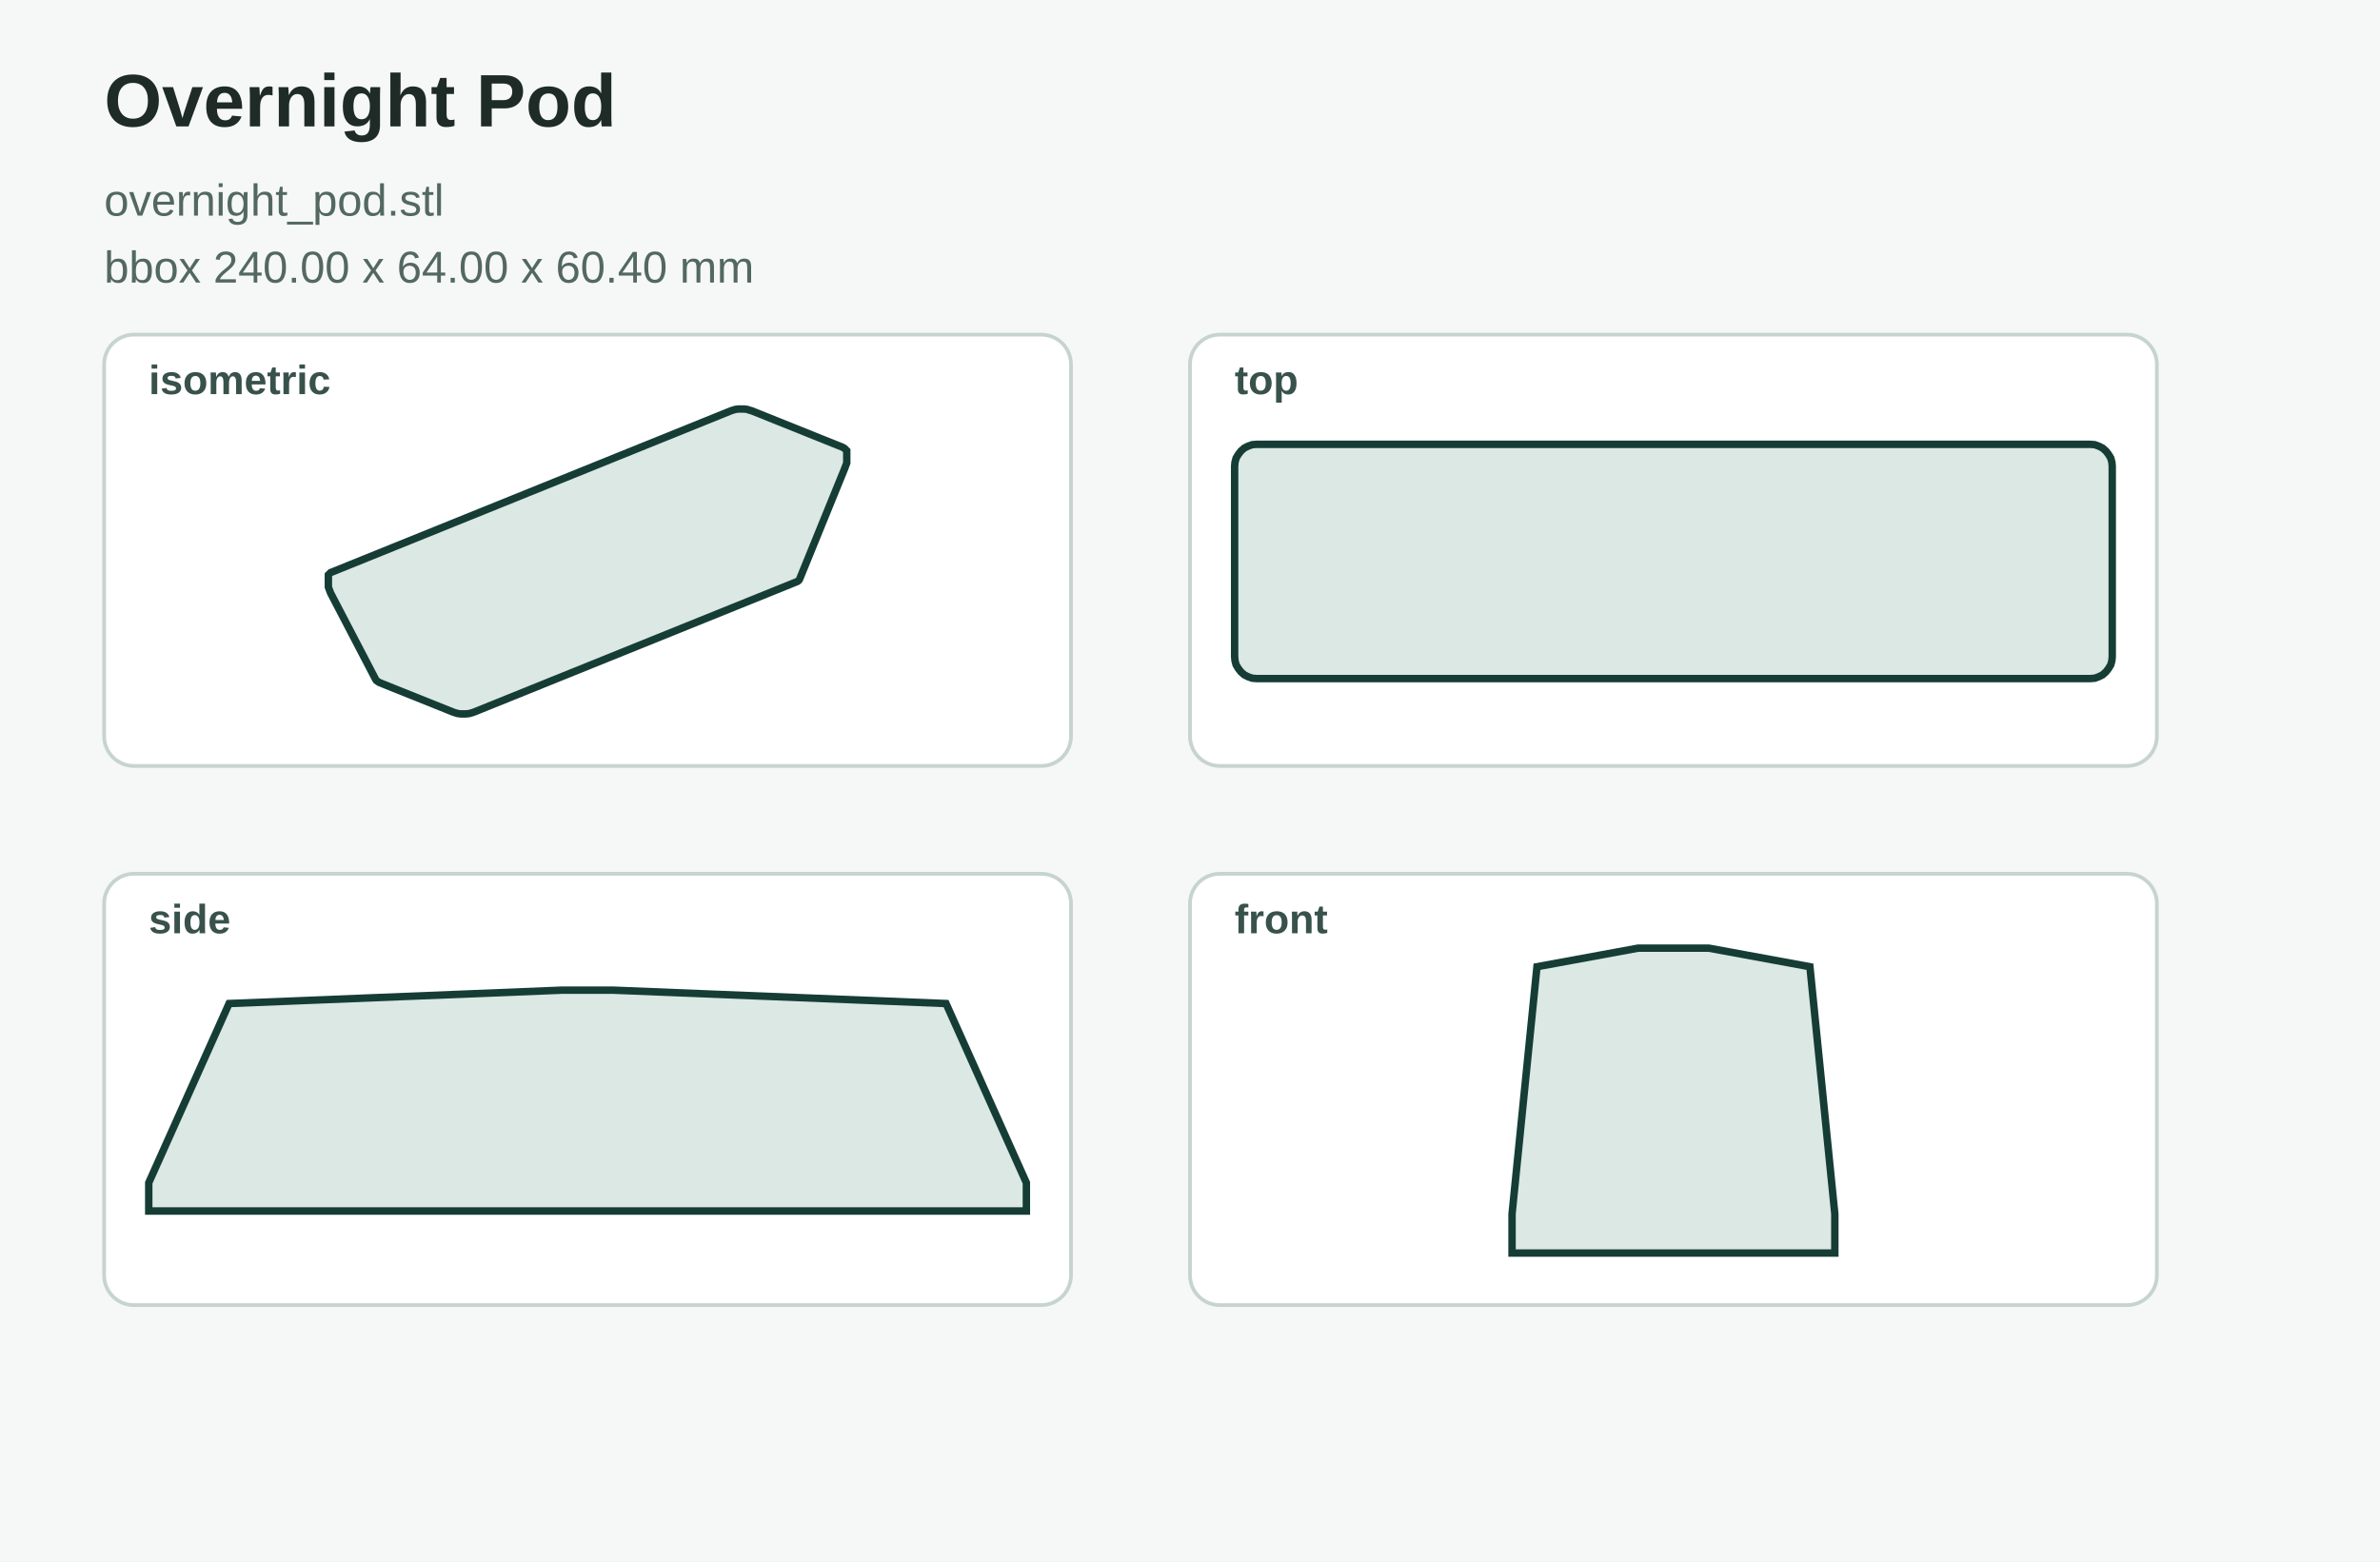
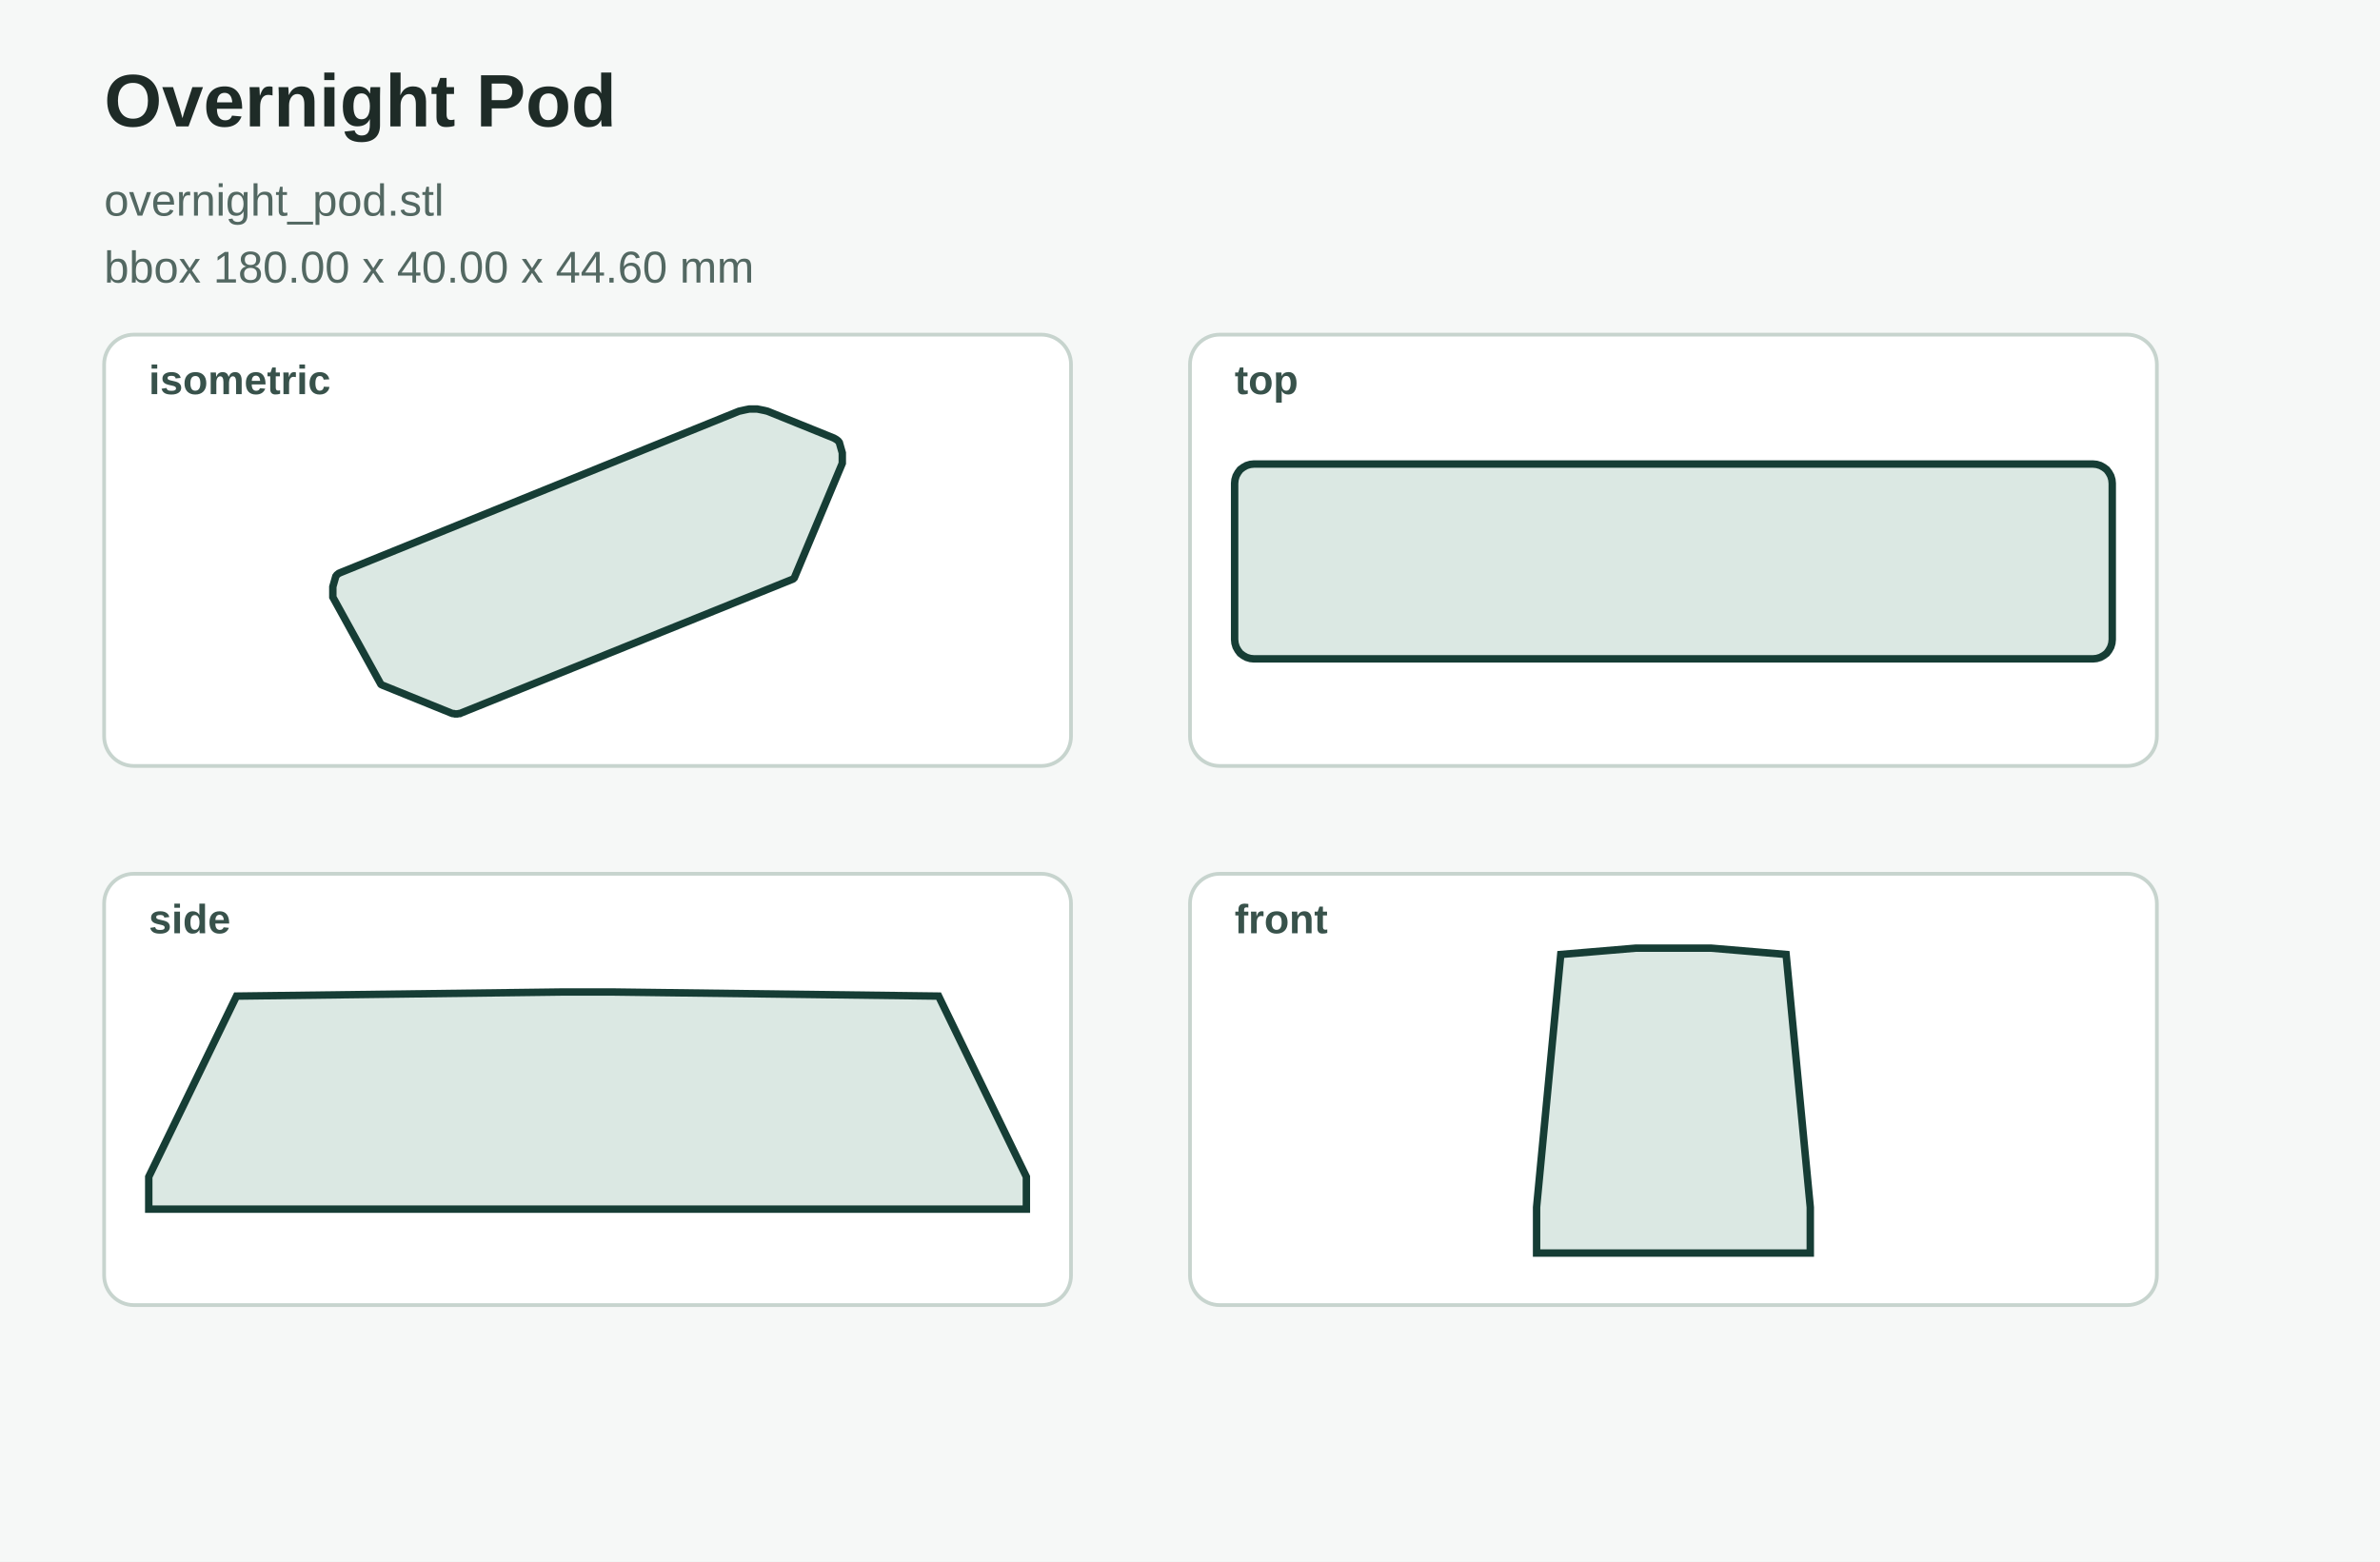
<svg xmlns="http://www.w3.org/2000/svg" width="640" height="420" viewBox="0 0 640 420" role="img">
  <rect width="640" height="420" fill="#f6f8f7" />
  <text x="28" y="34" font-family="Arial, sans-serif" font-size="20" font-weight="700" fill="#1e2b27">Overnight Pod</text>
  <text x="28" y="58" font-family="Arial, sans-serif" font-size="12" fill="#536862">overnight_pod.stl</text>
-   <text x="28" y="76" font-family="Arial, sans-serif" font-size="12" fill="#536862">bbox 240.00 x 64.00 x 60.40 mm</text>
+   <text x="28" y="76" font-family="Arial, sans-serif" font-size="12" fill="#536862">bbox 180.00 x 40.00 x 44.60 mm</text>
  <g aria-label="isometric projection">
    <rect x="28.0" y="90.0" width="260.0" height="116.0" rx="8" fill="#ffffff" stroke="#c7d4ce" />
    <text x="40.0" y="106.0" font-family="Arial, sans-serif" font-size="11" font-weight="700" fill="#38524b">isometric</text>
-     <polygon points="88.3,157.6 88.3,157.9 88.9,159.5 101.0,182.7 101.2,183.0 101.6,183.3 102.1,183.6 121.8,191.5 122.4,191.7 123.1,191.9 123.9,192.0 124.7,192.0 125.4,192.0 126.2,191.9 126.9,191.7 127.5,191.5 213.9,156.6 214.4,156.4 214.8,156.1 215.0,155.8 227.1,126.1 227.7,124.5 227.7,124.2 227.7,121.5 227.7,121.2 227.4,120.9 227.1,120.6 226.6,120.3 202.2,110.5 201.5,110.3 200.9,110.1 200.1,110.0 199.3,110.0 198.6,110.0 197.8,110.1 197.1,110.3 196.5,110.5 89.4,153.8 88.9,154.0 88.6,154.3 88.3,154.6 88.3,154.9" fill="#dbe8e3" stroke="#163d35" stroke-width="2" />
+     <polygon points="89.5,160.3 89.5,160.6 102.4,184.0 102.5,184.1 102.7,184.2 102.9,184.3 121.4,191.8 121.7,191.9 122.0,191.9 122.3,192.0 122.7,192.0 123.0,192.0 123.4,191.9 123.7,191.9 123.9,191.8 213.1,155.8 213.3,155.7 213.5,155.5 213.6,155.4 226.5,124.6 226.5,124.3 226.5,122.1 226.5,121.8 225.7,119.0 225.4,118.6 224.9,118.2 224.2,117.8 206.4,110.6 205.6,110.4 204.6,110.2 203.6,110.0 202.6,110.0 201.5,110.0 200.5,110.2 199.6,110.4 198.7,110.6 91.8,153.9 91.1,154.2 90.6,154.6 90.3,155.0 89.5,157.8 89.5,158.1" fill="#dbe8e3" stroke="#163d35" stroke-width="2" />
  </g>
  <g aria-label="top projection">
    <rect x="320.0" y="90.0" width="260.0" height="116.0" rx="8" fill="#ffffff" stroke="#c7d4ce" />
    <text x="332.0" y="106.0" font-family="Arial, sans-serif" font-size="11" font-weight="700" fill="#38524b">top</text>
-     <polygon points="332.0,176.6 332.1,177.7 332.4,178.8 333.0,179.8 333.7,180.7 334.6,181.5 335.6,182.0 336.7,182.4 337.9,182.5 562.1,182.5 563.3,182.4 564.4,182.0 565.4,181.5 566.3,180.7 567.0,179.8 567.6,178.8 567.9,177.7 568.0,176.6 568.0,125.4 567.9,124.3 567.6,123.2 567.0,122.2 566.3,121.3 565.4,120.5 564.4,120.0 563.3,119.6 562.1,119.5 337.9,119.5 336.7,119.6 335.6,120.0 334.6,120.5 333.7,121.3 333.0,122.2 332.4,123.2 332.1,124.3 332.0,125.4" fill="#dbe8e3" stroke="#163d35" stroke-width="2" />
+     <polygon points="332.0,172.0 332.1,173.0 332.4,174.0 332.9,174.9 333.5,175.7 334.3,176.3 335.2,176.8 336.2,177.1 337.2,177.2 562.8,177.2 563.8,177.1 564.8,176.8 565.7,176.3 566.5,175.7 567.1,174.9 567.6,174.0 567.9,173.0 568.0,172.0 568.0,130.0 567.9,129.0 567.6,128.0 567.1,127.1 566.5,126.3 565.7,125.7 564.8,125.2 563.8,124.9 562.8,124.8 337.2,124.8 336.2,124.9 335.2,125.2 334.3,125.7 333.5,126.3 332.9,127.1 332.4,128.0 332.1,129.0 332.0,130.0" fill="#dbe8e3" stroke="#163d35" stroke-width="2" />
  </g>
  <g aria-label="side projection">
    <rect x="28.0" y="235.0" width="260.0" height="116.0" rx="8" fill="#ffffff" stroke="#c7d4ce" />
    <text x="40.0" y="251.0" font-family="Arial, sans-serif" font-size="11" font-weight="700" fill="#38524b">side</text>
-     <polygon points="40.0,325.7 276.0,325.7 276.0,318.1 254.4,269.9 164.9,266.3 151.1,266.3 61.6,269.9 40.0,318.1" fill="#dbe8e3" stroke="#163d35" stroke-width="2" />
+     <polygon points="40.0,325.2 276.0,325.2 276.0,316.5 252.4,267.9 165.2,266.8 150.8,266.8 63.6,267.9 40.0,316.5" fill="#dbe8e3" stroke="#163d35" stroke-width="2" />
  </g>
  <g aria-label="front projection">
    <rect x="320.0" y="235.0" width="260.0" height="116.0" rx="8" fill="#ffffff" stroke="#c7d4ce" />
    <text x="332.0" y="251.0" font-family="Arial, sans-serif" font-size="11" font-weight="700" fill="#38524b">front</text>
-     <polygon points="406.6,337.0 493.4,337.0 493.4,326.5 486.7,260.0 459.5,255.0 440.5,255.0 413.3,260.0 406.6,326.5" fill="#dbe8e3" stroke="#163d35" stroke-width="2" />
+     <polygon points="413.2,337.0 486.8,337.0 486.8,324.7 480.3,256.7 460.1,255.0 439.9,255.0 419.7,256.7 413.2,324.7" fill="#dbe8e3" stroke="#163d35" stroke-width="2" />
  </g>
</svg>
